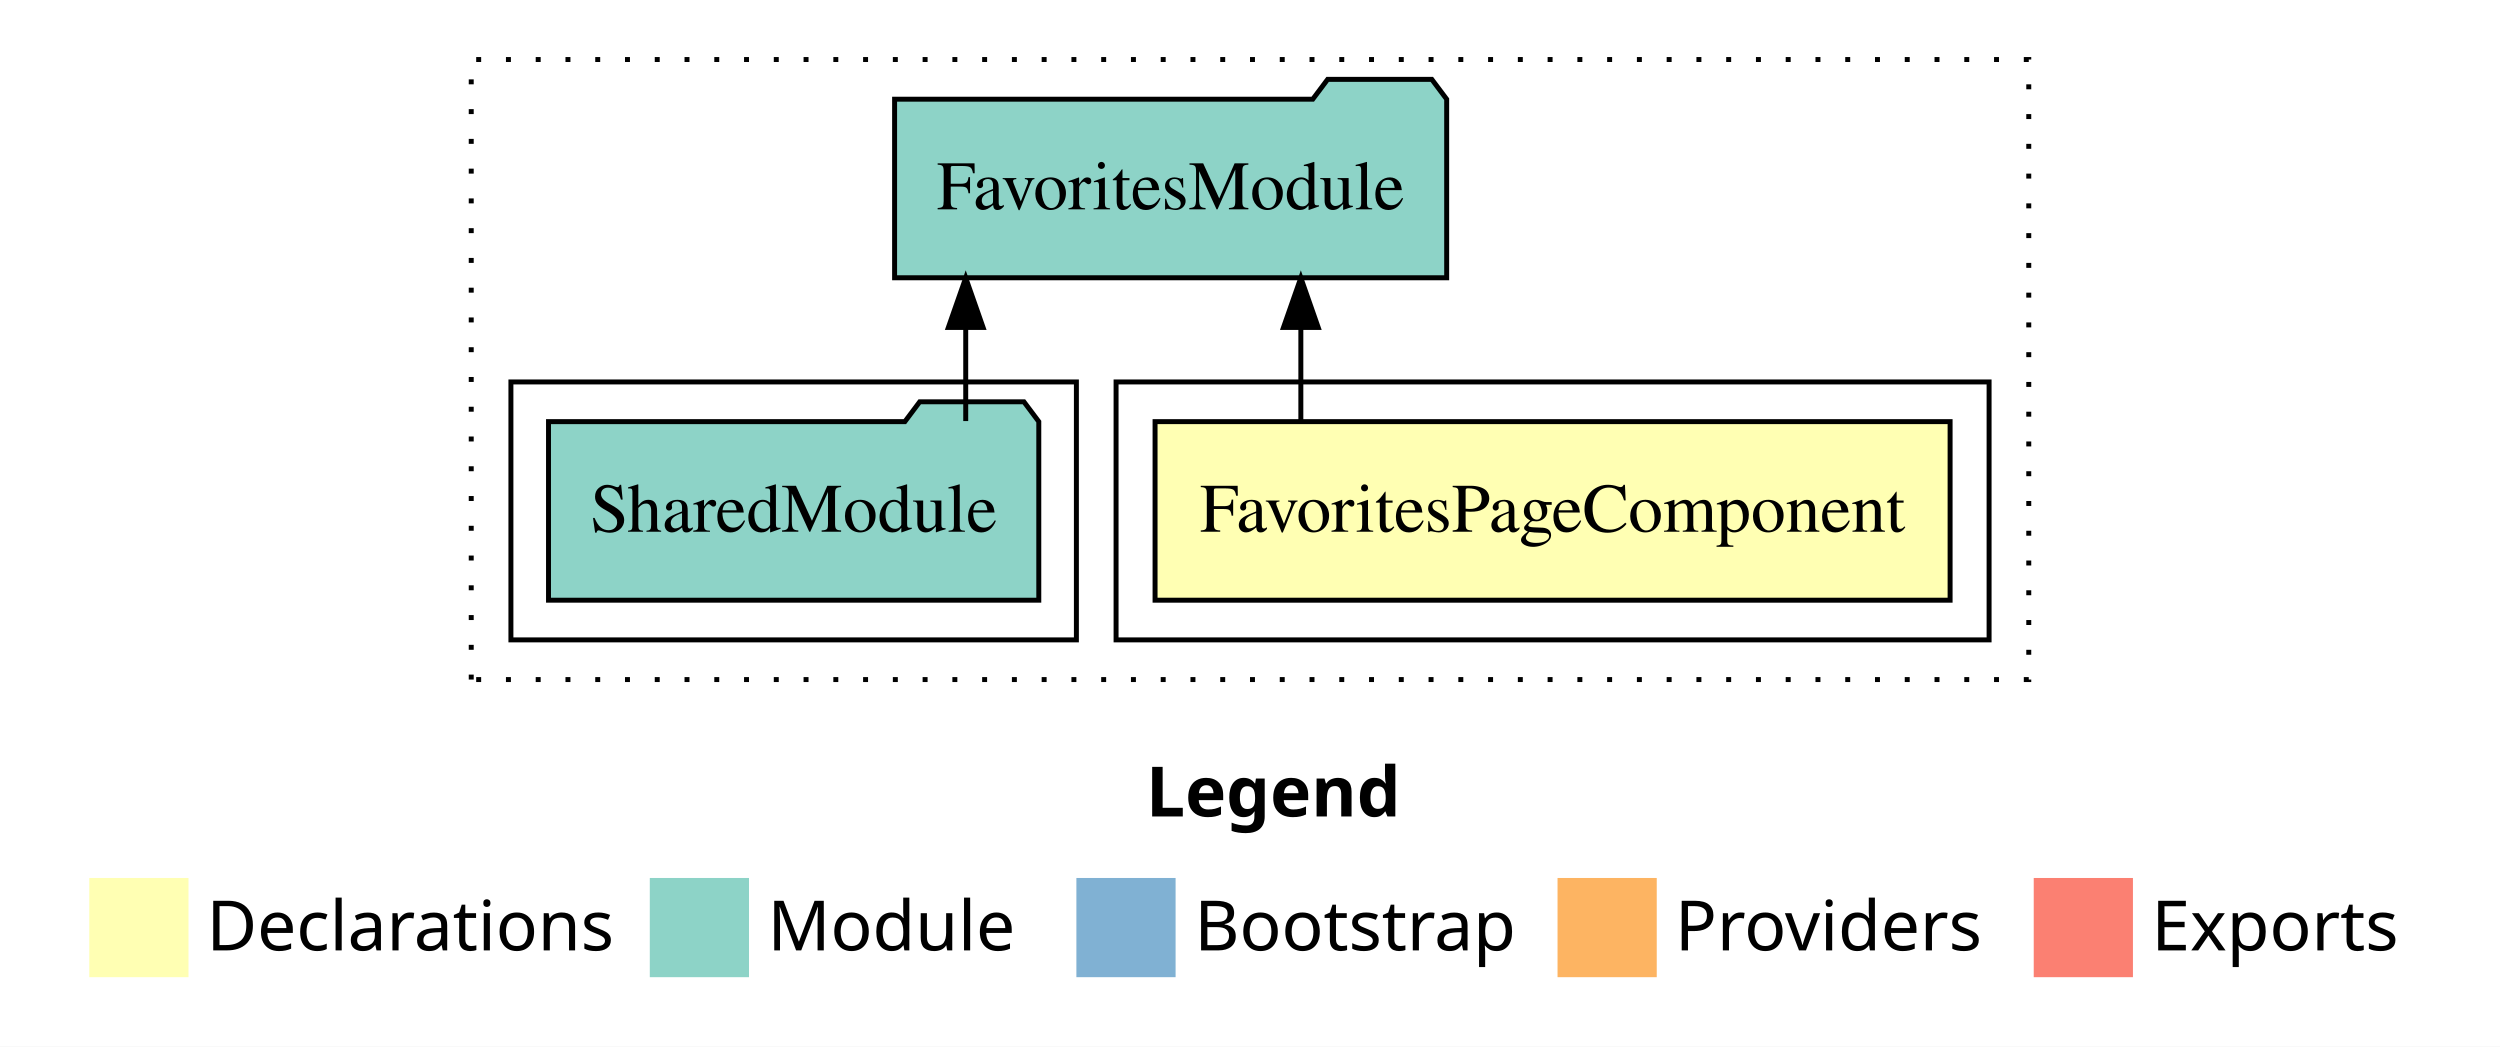
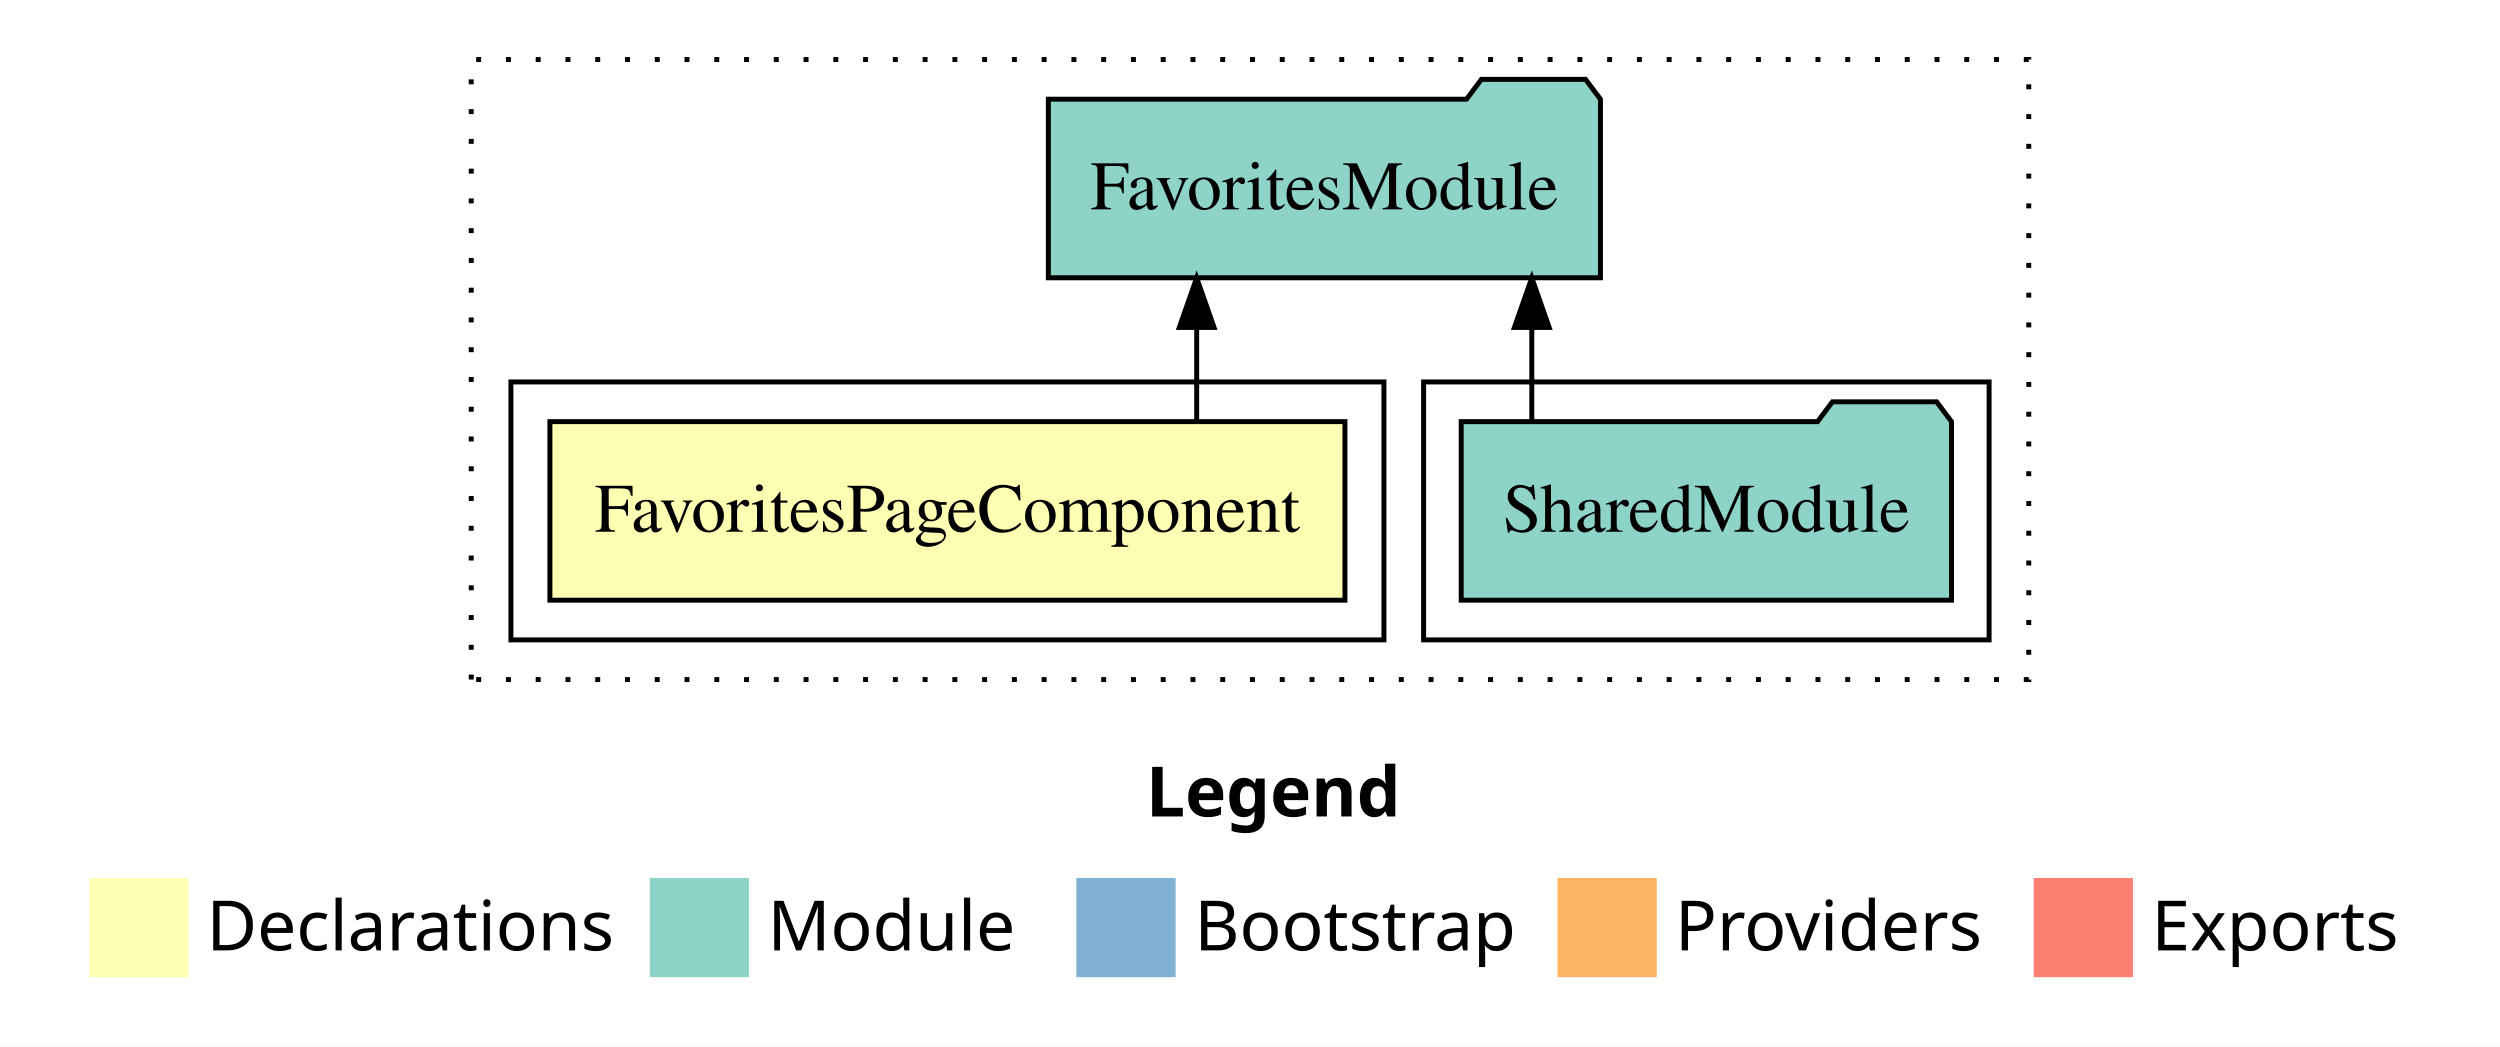
<svg xmlns="http://www.w3.org/2000/svg" width="504pt" height="211pt" viewBox="0.00 0.00 504.00 211.00">
  <g id="graph0" class="graph" transform="scale(1 1) rotate(0) translate(4 207)">
    <polygon fill="white" stroke="transparent" points="-4,4 -4,-207 500,-207 500,4 -4,4" />
    <text text-anchor="start" x="227.01" y="-42.4" font-family="sans-serif" font-weight="bold" font-size="14.00">Legend</text>
    <polygon fill="#ffffb3" stroke="transparent" points="14,-10 14,-30 34,-30 34,-10 14,-10" />
    <text text-anchor="start" x="37.63" y="-15.4" font-family="sans-serif" font-size="14.00">  Declarations</text>
    <polygon fill="#8dd3c7" stroke="transparent" points="127,-10 127,-30 147,-30 147,-10 127,-10" />
    <text text-anchor="start" x="150.73" y="-15.4" font-family="sans-serif" font-size="14.00">  Module</text>
    <polygon fill="#80b1d3" stroke="transparent" points="213,-10 213,-30 233,-30 233,-10 213,-10" />
    <text text-anchor="start" x="236.78" y="-15.4" font-family="sans-serif" font-size="14.00">  Bootstrap</text>
    <polygon fill="#fdb462" stroke="transparent" points="310,-10 310,-30 330,-30 330,-10 310,-10" />
    <text text-anchor="start" x="333.67" y="-15.4" font-family="sans-serif" font-size="14.00">  Providers</text>
    <polygon fill="#fb8072" stroke="transparent" points="406,-10 406,-30 426,-30 426,-10 406,-10" />
    <text text-anchor="start" x="429.73" y="-15.4" font-family="sans-serif" font-size="14.00">  Exports</text>
    <g id="clust1" class="cluster">
      <polygon fill="none" stroke="black" stroke-dasharray="1,5" points="91,-70 91,-195 405,-195 405,-70 91,-70" />
    </g>
+     <g id="clust4" class="cluster">
+       <polygon fill="none" stroke="black" points="283,-78 283,-130 397,-130 397,-78 283,-78" />
+     </g>
    <g id="clust2" class="cluster">
-       <polygon fill="none" stroke="black" points="221,-78 221,-130 397,-130 397,-78 221,-78" />
-     </g>
-     <g id="clust4" class="cluster">
-       <polygon fill="none" stroke="black" points="99,-78 99,-130 213,-130 213,-78 99,-78" />
+       <polygon fill="none" stroke="black" points="99,-78 99,-130 275,-130 275,-78 99,-78" />
    </g>
    <g id="node1" class="node">
-       <polygon fill="#ffffb3" stroke="black" points="389.14,-122 228.86,-122 228.86,-86 389.14,-86 389.14,-122" />
-       <text text-anchor="middle" x="309" y="-99.8" font-family="Times,serif" font-size="14.00">FavoritesPageComponent</text>
+       <polygon fill="#ffffb3" stroke="black" points="267.14,-122 106.86,-122 106.86,-86 267.14,-86 267.14,-122" />
+       <text text-anchor="middle" x="187" y="-99.8" font-family="Times,serif" font-size="14.00">FavoritesPageComponent</text>
    </g>
    <g id="node2" class="node">
-       <polygon fill="#8dd3c7" stroke="black" points="287.65,-187 284.65,-191 263.65,-191 260.65,-187 176.35,-187 176.35,-151 287.65,-151 287.65,-187" />
-       <text text-anchor="middle" x="232" y="-164.8" font-family="Times,serif" font-size="14.00">FavoritesModule</text>
+       <polygon fill="#8dd3c7" stroke="black" points="318.65,-187 315.65,-191 294.65,-191 291.65,-187 207.35,-187 207.35,-151 318.65,-151 318.65,-187" />
+       <text text-anchor="middle" x="263" y="-164.8" font-family="Times,serif" font-size="14.00">FavoritesModule</text>
    </g>
    <g id="edge1" class="edge">
-       <path fill="none" stroke="black" d="M258.25,-122.11C258.25,-122.11 258.25,-140.99 258.25,-140.99" />
-       <polygon fill="black" stroke="black" points="254.75,-140.99 258.25,-150.99 261.75,-140.99 254.75,-140.99" />
+       <path fill="none" stroke="black" d="M237.25,-122.11C237.25,-122.11 237.25,-140.99 237.25,-140.99" />
+       <polygon fill="black" stroke="black" points="233.75,-140.99 237.25,-150.99 240.75,-140.99 233.75,-140.99" />
    </g>
    <g id="node3" class="node">
-       <polygon fill="#8dd3c7" stroke="black" points="205.42,-122 202.42,-126 181.42,-126 178.42,-122 106.58,-122 106.58,-86 205.42,-86 205.42,-122" />
-       <text text-anchor="middle" x="156" y="-99.8" font-family="Times,serif" font-size="14.00">SharedModule</text>
+       <polygon fill="#8dd3c7" stroke="black" points="389.42,-122 386.42,-126 365.42,-126 362.42,-122 290.58,-122 290.58,-86 389.42,-86 389.42,-122" />
+       <text text-anchor="middle" x="340" y="-99.8" font-family="Times,serif" font-size="14.00">SharedModule</text>
    </g>
    <g id="edge2" class="edge">
-       <path fill="none" stroke="black" d="M190.69,-122.11C190.69,-122.11 190.69,-140.99 190.69,-140.99" />
-       <polygon fill="black" stroke="black" points="187.19,-140.99 190.69,-150.99 194.19,-140.99 187.19,-140.99" />
+       <path fill="none" stroke="black" d="M304.81,-122.11C304.81,-122.11 304.81,-140.99 304.81,-140.99" />
+       <polygon fill="black" stroke="black" points="301.31,-140.99 304.81,-150.99 308.31,-140.99 301.31,-140.99" />
    </g>
  </g>
</svg>
